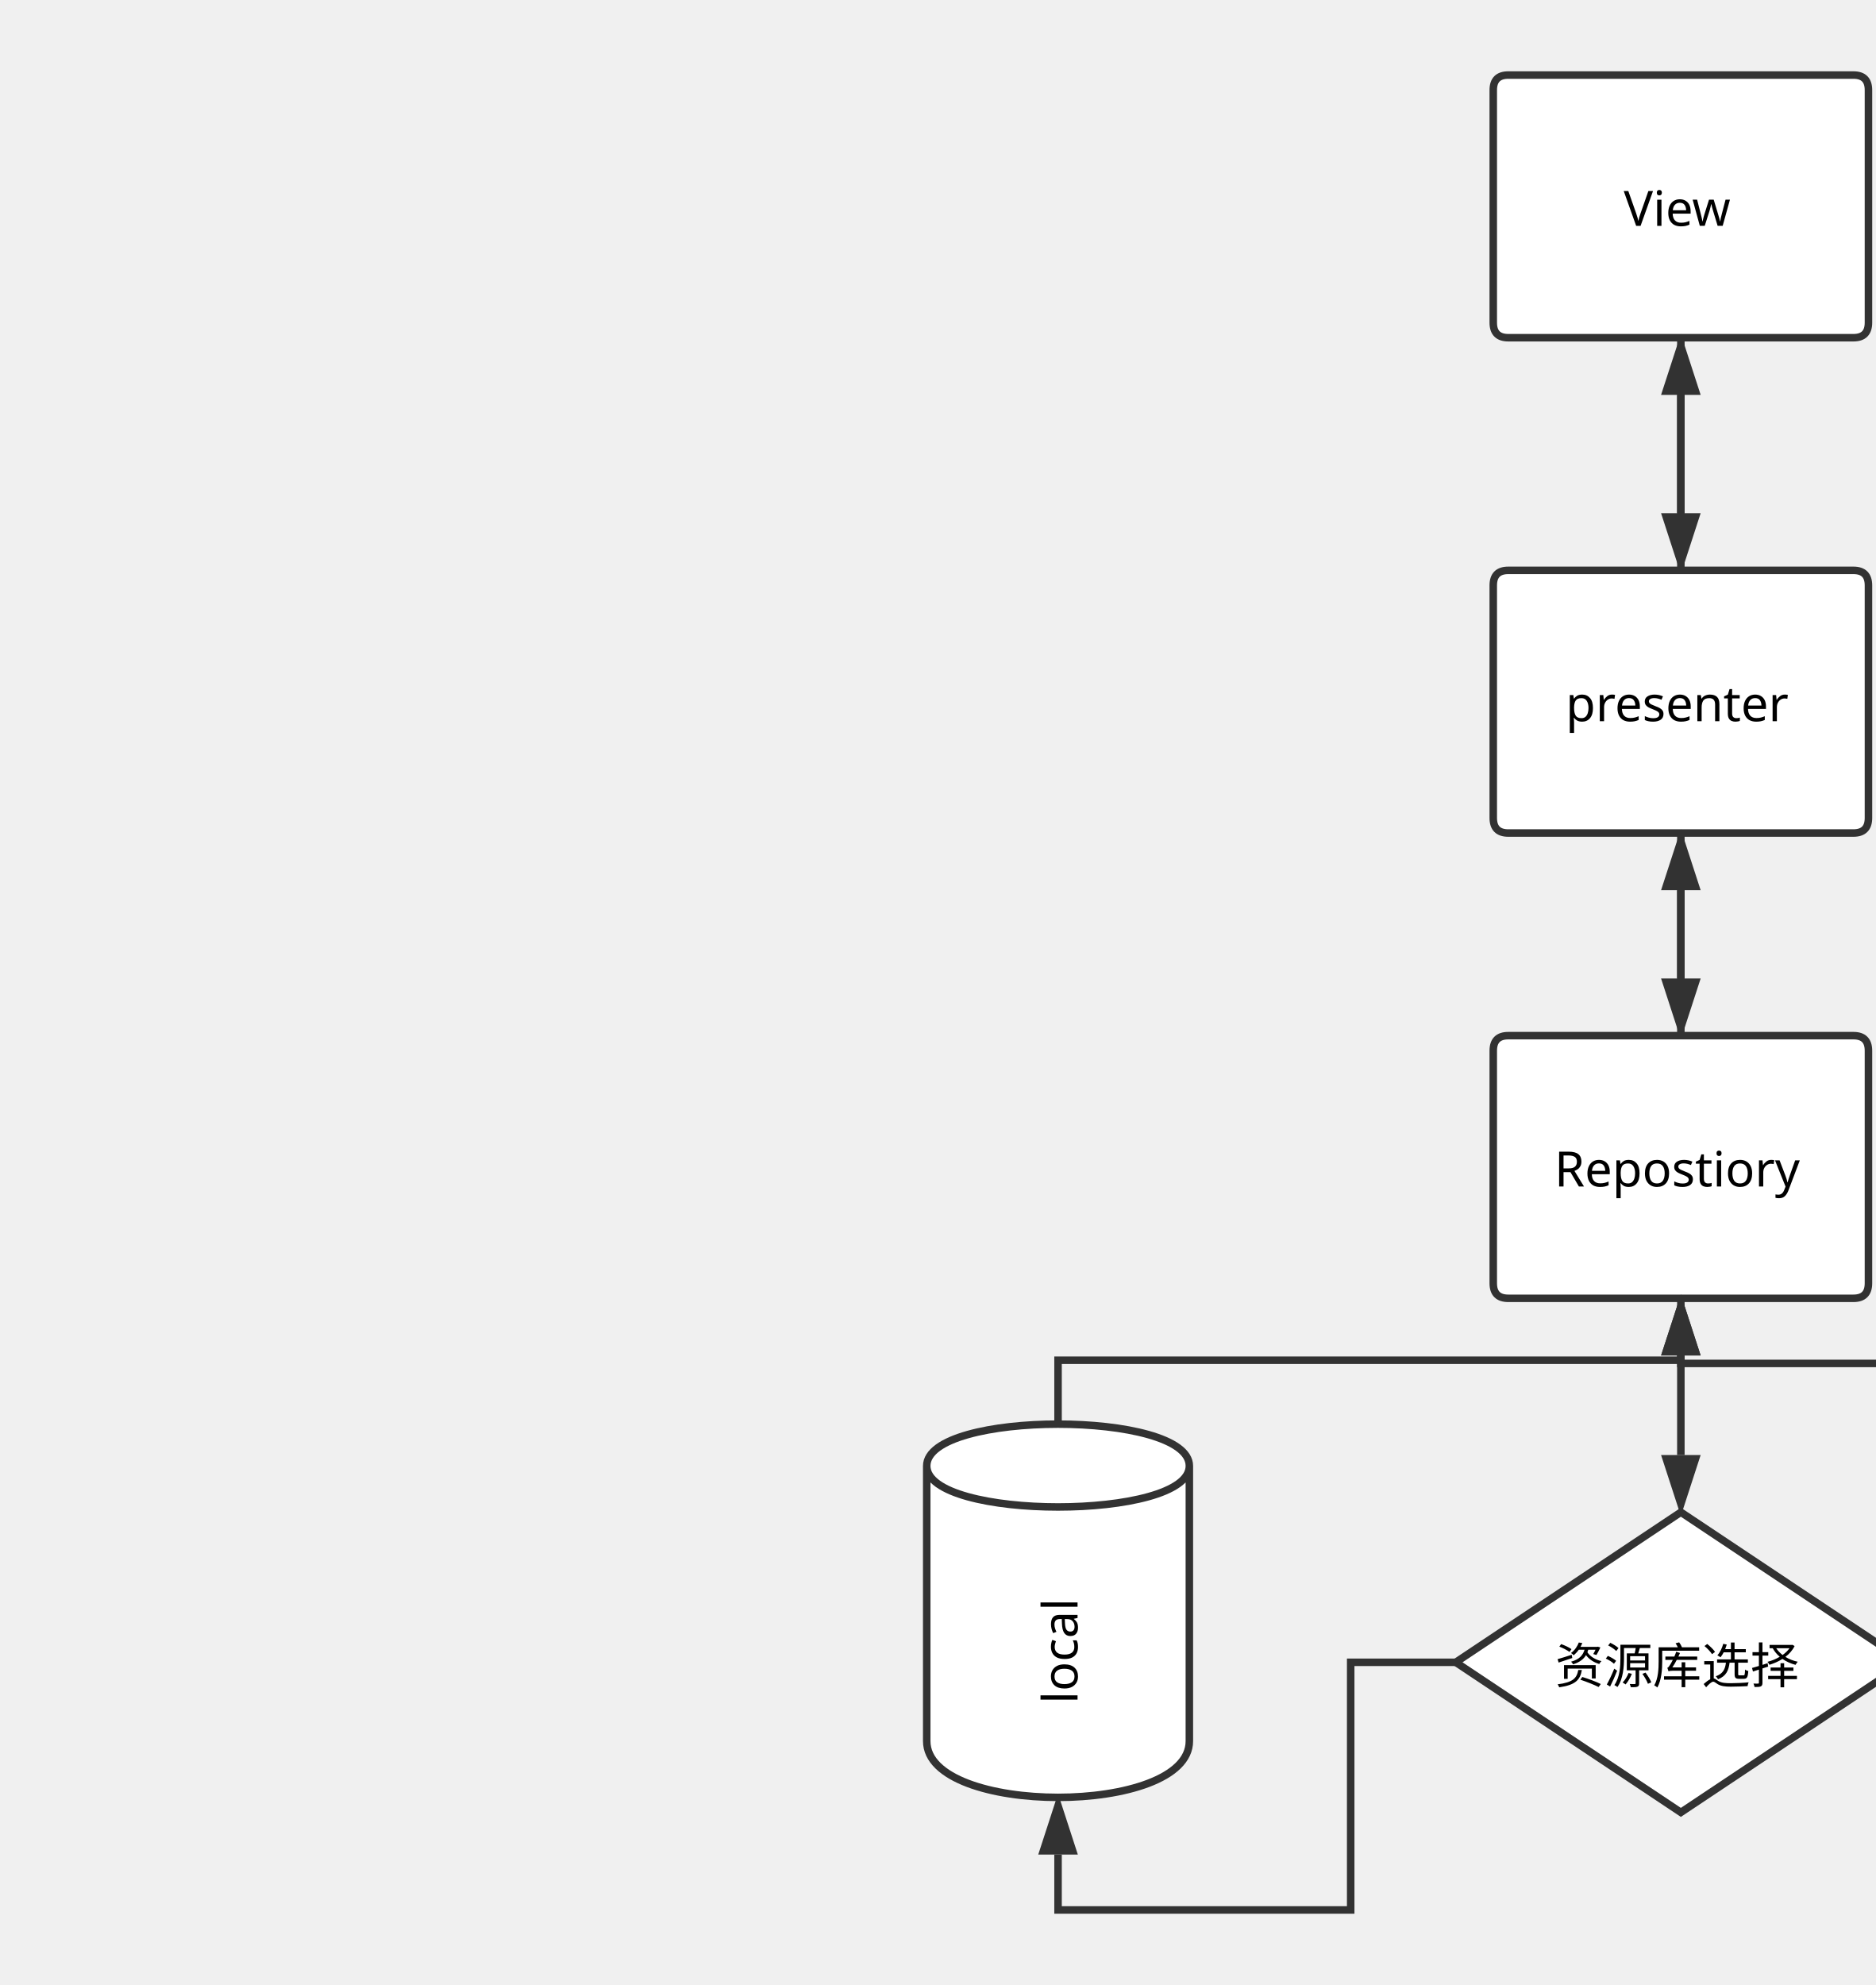
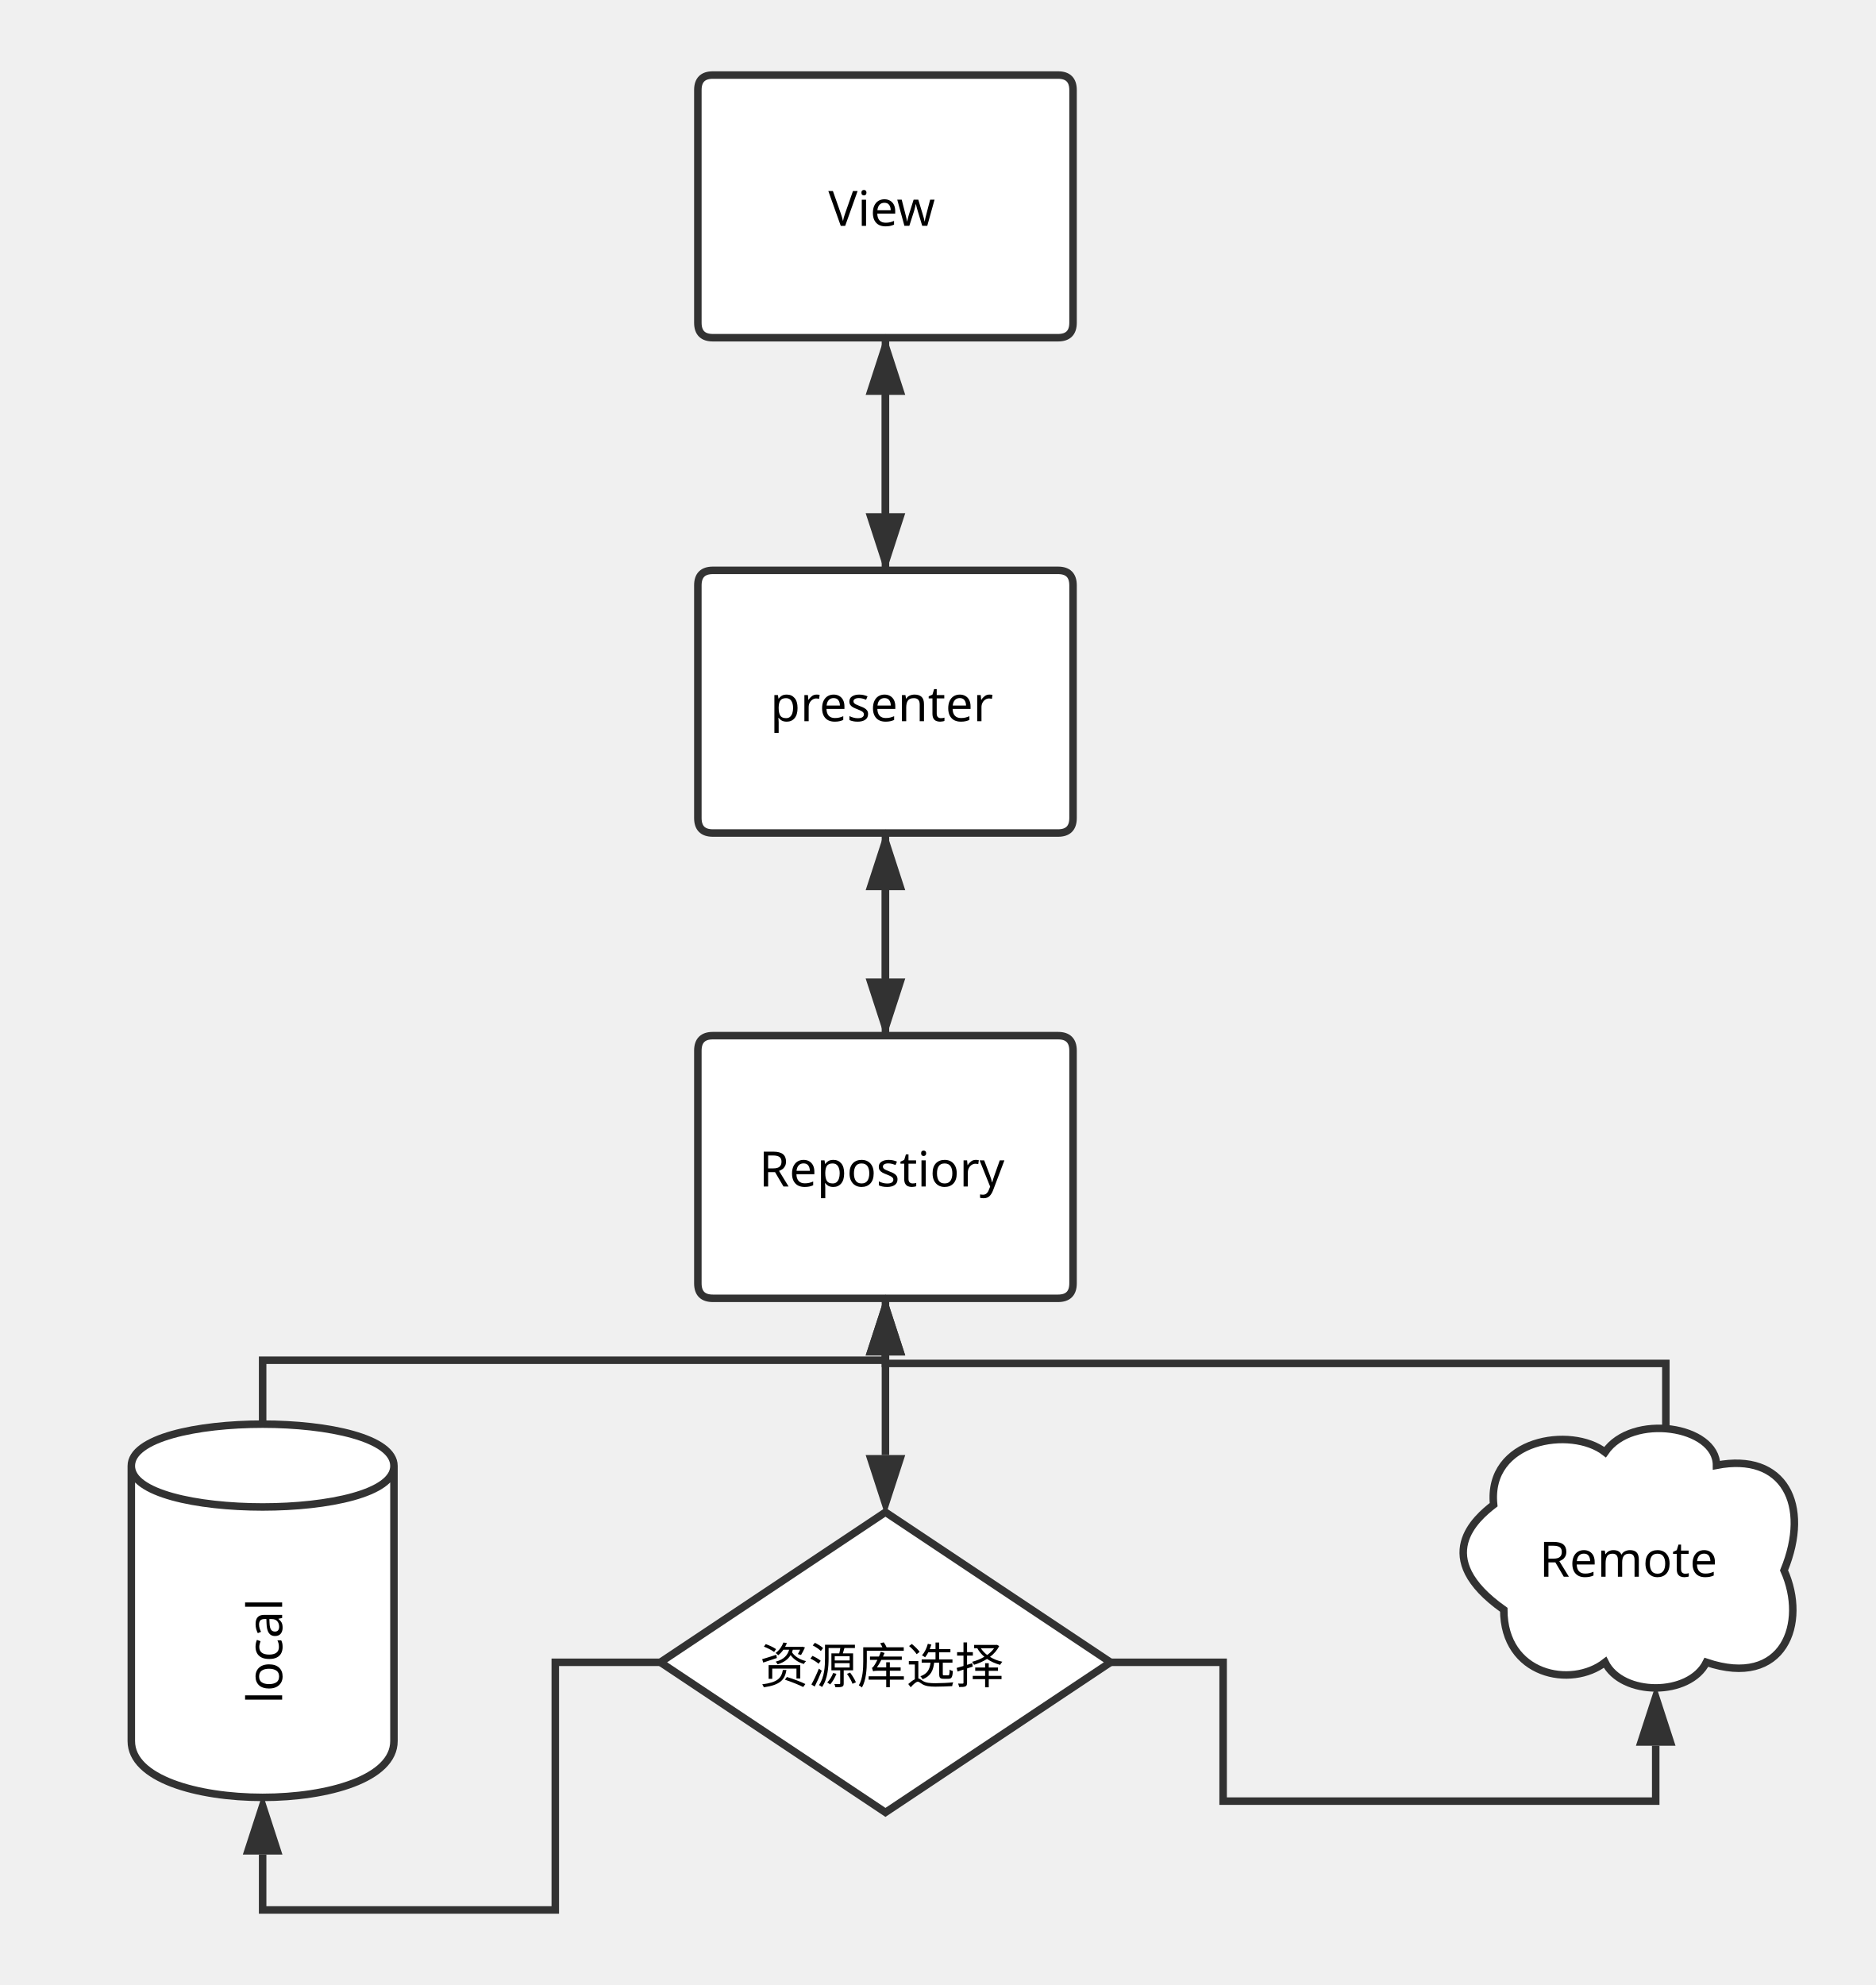
- <svg xmlns="http://www.w3.org/2000/svg" id="processonSvg1000" viewBox="189 389.0 500.0 529.0" width="500.0" height="529.0">
+ <svg xmlns="http://www.w3.org/2000/svg" id="processonSvg1000" viewBox="401.0 389.0 500.0 529.0" width="500.0" height="529.0">
  <defs id="ProcessOnDefs1001">
    <marker id="ProcessOnMarker1023" markerUnits="userSpaceOnUse" orient="auto" markerWidth="16.236" markerHeight="10.551" viewBox="-1.0 -1.376 16.236 10.551" refX="-1.0" refY="3.899">
      <path id="ProcessOnPath1024" d="M12.0 3.899L0.0 7.798V0.0Z" stroke="#323232" stroke-width="2.0" fill="#323232" transform="matrix(1.0,0.0,0.0,1.0,0.0,0.0)" />
    </marker>
    <marker id="ProcessOnMarker1027" markerUnits="userSpaceOnUse" orient="auto" markerWidth="16.236" markerHeight="10.551" viewBox="-1.0 -1.376 16.236 10.551" refX="-1.0" refY="3.899">
      <path id="ProcessOnPath1028" d="M12.0 3.899L0.0 7.798V0.0Z" stroke="#323232" stroke-width="2.0" fill="#323232" transform="matrix(1.0,0.0,0.0,1.0,0.0,0.0)" />
    </marker>
    <marker id="ProcessOnMarker1035" markerUnits="userSpaceOnUse" orient="auto" markerWidth="16.236" markerHeight="10.551" viewBox="-1.0 -1.376 16.236 10.551" refX="-1.0" refY="3.899">
      <path id="ProcessOnPath1036" d="M12.0 3.899L0.0 7.798V0.0Z" stroke="#323232" stroke-width="2.0" fill="#323232" transform="matrix(1.0,0.0,0.0,1.0,0.0,0.0)" />
    </marker>
    <marker id="ProcessOnMarker1043" markerUnits="userSpaceOnUse" orient="auto" markerWidth="16.236" markerHeight="10.551" viewBox="-1.0 -1.376 16.236 10.551" refX="-1.0" refY="3.899">
      <path id="ProcessOnPath1044" d="M12.0 3.899L0.0 7.798V0.0Z" stroke="#323232" stroke-width="2.0" fill="#323232" transform="matrix(1.0,0.0,0.0,1.0,0.0,0.0)" />
    </marker>
    <marker id="ProcessOnMarker1047" markerUnits="userSpaceOnUse" orient="auto" markerWidth="16.236" markerHeight="10.551" viewBox="-1.0 -1.376 16.236 10.551" refX="-1.0" refY="3.899">
      <path id="ProcessOnPath1048" d="M12.0 3.899L0.0 7.798V0.0Z" stroke="#323232" stroke-width="2.0" fill="#323232" transform="matrix(1.0,0.0,0.0,1.0,0.0,0.0)" />
    </marker>
    <marker id="ProcessOnMarker1051" markerUnits="userSpaceOnUse" orient="auto" markerWidth="16.236" markerHeight="10.551" viewBox="-1.0 -1.376 16.236 10.551" refX="-1.0" refY="3.899">
      <path id="ProcessOnPath1052" d="M12.0 3.899L0.0 7.798V0.0Z" stroke="#323232" stroke-width="2.0" fill="#323232" transform="matrix(1.0,0.0,0.0,1.0,0.0,0.0)" />
    </marker>
    <marker id="ProcessOnMarker1055" markerUnits="userSpaceOnUse" orient="auto" markerWidth="16.236" markerHeight="10.551" viewBox="-1.0 -1.376 16.236 10.551" refX="-1.0" refY="3.899">
      <path id="ProcessOnPath1056" d="M12.0 3.899L0.0 7.798V0.0Z" stroke="#323232" stroke-width="2.0" fill="#323232" transform="matrix(1.0,0.0,0.0,1.0,0.0,0.0)" />
    </marker>
    <marker id="ProcessOnMarker1059" markerUnits="userSpaceOnUse" orient="auto" markerWidth="16.236" markerHeight="10.551" viewBox="-1.0 -1.376 16.236 10.551" refX="-1.0" refY="3.899">
      <path id="ProcessOnPath1060" d="M12.0 3.899L0.0 7.798V0.0Z" stroke="#323232" stroke-width="2.0" fill="#323232" transform="matrix(1.0,0.0,0.0,1.0,0.0,0.0)" />
    </marker>
    <marker id="ProcessOnMarker1063" markerUnits="userSpaceOnUse" orient="auto" markerWidth="16.236" markerHeight="10.551" viewBox="-1.0 -1.376 16.236 10.551" refX="-1.0" refY="3.899">
      <path id="ProcessOnPath1064" d="M12.0 3.899L0.0 7.798V0.0Z" stroke="#323232" stroke-width="2.0" fill="#323232" transform="matrix(1.0,0.0,0.0,1.0,0.0,0.0)" />
    </marker>
  </defs>
  <g id="ProcessOnG1002">
    <path id="ProcessOnPath1003" d="M401.0 389.0H901.0V918.0H401.0V389.0Z" fill="none" />
    <g id="ProcessOnG1004">
      <g id="ProcessOnG1005" transform="matrix(1.0,0.0,0.0,1.0,587.0,409.0)" opacity="1.0">
        <path id="ProcessOnPath1006" d="M0.0 4.0Q0.0 0.0 4.0 0.0L96.0 0.0Q100.0 0.0 100.0 4.0L100.0 66.0Q100.0 70.0 96.0 70.0L4.0 70.0Q0.0 70.0 0.0 66.0Z" stroke="#323232" stroke-width="2.0" stroke-dasharray="none" opacity="1.0" fill="#ffffff" />
        <g id="ProcessOnG1007" transform="matrix(1.0,0.0,0.0,1.0,10.0,26.875)">
          <text id="ProcessOnText1008" fill="#000000" font-size="13" x="39.0" y="13.325" font-family="微软雅黑" font-weight="normal" font-style="normal" text-decoration="none" family="微软雅黑" text-anchor="middle" size="13">View</text>
        </g>
      </g>
      <g id="ProcessOnG1009" transform="matrix(1.0,0.0,0.0,1.0,587.0,541.0)" opacity="1.0">
        <path id="ProcessOnPath1010" d="M0.0 4.0Q0.0 0.0 4.0 0.0L96.0 0.0Q100.0 0.0 100.0 4.0L100.0 66.0Q100.0 70.0 96.0 70.0L4.0 70.0Q0.0 70.0 0.0 66.0Z" stroke="#323232" stroke-width="2.0" stroke-dasharray="none" opacity="1.0" fill="#ffffff" />
        <g id="ProcessOnG1011" transform="matrix(1.0,0.0,0.0,1.0,10.0,26.875)">
          <text id="ProcessOnText1012" fill="#000000" font-size="13" x="39.0" y="13.325" font-family="微软雅黑" font-weight="normal" font-style="normal" text-decoration="none" family="微软雅黑" text-anchor="middle" size="13">presenter</text>
        </g>
      </g>
      <g id="ProcessOnG1013" transform="matrix(1.0,0.0,0.0,1.0,587.0,665.0)" opacity="1.0">
        <path id="ProcessOnPath1014" d="M0.0 4.0Q0.0 0.0 4.0 0.0L96.0 0.0Q100.0 0.0 100.0 4.0L100.0 66.0Q100.0 70.0 96.0 70.0L4.0 70.0Q0.0 70.0 0.0 66.0Z" stroke="#323232" stroke-width="2.0" stroke-dasharray="none" opacity="1.0" fill="#ffffff" />
        <g id="ProcessOnG1015" transform="matrix(1.0,0.0,0.0,1.0,10.0,26.875)">
          <text id="ProcessOnText1016" fill="#000000" font-size="13" x="39.0" y="13.325" font-family="微软雅黑" font-weight="normal" font-style="normal" text-decoration="none" family="微软雅黑" text-anchor="middle" size="13">Repostiory</text>
        </g>
      </g>
      <g id="ProcessOnG1017" transform="matrix(1.0,0.0,0.0,1.0,577.0,792.0)" opacity="1.0">
        <path id="ProcessOnPath1018" d="M0.0 40.0L60.0 0.0L120.0 40.0L60.0 80.0Z" stroke="#323232" stroke-width="2.0" stroke-dasharray="none" opacity="1.0" fill="#ffffff" />
        <g id="ProcessOnG1019" transform="matrix(1.0,0.0,0.0,1.0,10.0,32.275)">
          <text id="ProcessOnText1020" fill="#000000" font-size="13" x="49.0" y="13.325" font-family="微软雅黑" font-weight="normal" font-style="normal" text-decoration="none" family="微软雅黑" text-anchor="middle" size="13">资源库选择</text>
        </g>
      </g>
      <g id="ProcessOnG1021">
        <path id="ProcessOnPath1022" d="M637.0 735.0L637.0 763.5L637.0 763.5L637.0 776.764" stroke="#323232" stroke-width="2.0" stroke-dasharray="none" fill="none" marker-end="url(#ProcessOnMarker1023)" />
      </g>
      <g id="ProcessOnG1025">
        <path id="ProcessOnPath1026" d="M697.0 832.0L727.0 832.0L727.0 869.0L842.3 869.0L842.3 854.236" stroke="#323232" stroke-width="2.0" stroke-dasharray="none" fill="none" marker-end="url(#ProcessOnMarker1027)" />
      </g>
      <g id="ProcessOnG1029" transform="matrix(-1.8369701987210297E-16,-1.0,1.0,-1.8369701987210297E-16,436.0,868.0)" opacity="1.0">
        <path id="ProcessOnPath1030" d="M15.0 0.0L88.333 0.0C103.182 0.0 103.182 70.0 88.333 70.0L15.0 70.0C-5.0 70.0 -5.0 0.0 15.0 0.0ZM88.333 0.0C73.75 0.0 73.75 70.0 88.333 70.0C73.75 70.0 73.75 0.0 88.333 0.0" stroke="#323232" stroke-width="2.0" stroke-dasharray="none" opacity="1.0" fill="#ffffff" />
        <g id="ProcessOnG1031" transform="matrix(1.0,0.0,0.0,1.0,0.0,26.875)">
          <text id="ProcessOnText1032" fill="#000000" font-size="13" x="39.0" y="13.325" font-family="微软雅黑" font-weight="normal" font-style="normal" text-decoration="none" family="微软雅黑" text-anchor="middle" size="13">local</text>
        </g>
      </g>
      <g id="ProcessOnG1033">
        <path id="ProcessOnPath1034" d="M577.0 832.0L549.0 832.0L549.0 898.0L471.0 898.0L471.0 883.236" stroke="#323232" stroke-width="2.0" stroke-dasharray="none" fill="none" marker-end="url(#ProcessOnMarker1035)" />
      </g>
      <g id="ProcessOnG1037" transform="matrix(1.0,0.0,0.0,1.0,791.0,769.0)" opacity="1.0">
        <path id="ProcessOnPath1038" d="M10.8 49.0C-9.0 35.0 3.6 24.5 8.1 21.0C6.3 3.5 28.8 0.0 37.8 7.0C45.0 -3.5 67.5 0.0 67.5 10.5C85.5 7.0 92.7 21.0 85.5 38.5C91.8 52.5 85.5 70.0 64.8 63.0C60.3 72.1 42.3 72.1 37.8 63.0C28.8 70.0 10.8 66.5 10.8 49.0Z" stroke="#323232" stroke-width="2.0" stroke-dasharray="none" opacity="1.0" fill="#ffffff" />
        <g id="ProcessOnG1039" transform="matrix(1.0,0.0,0.0,1.0,10.0,26.875)">
          <text id="ProcessOnText1040" fill="#000000" font-size="13" x="34.0" y="13.325" font-family="微软雅黑" font-weight="normal" font-style="normal" text-decoration="none" family="微软雅黑" text-anchor="middle" size="13">Remote</text>
        </g>
      </g>
      <g id="ProcessOnG1041">
        <path id="ProcessOnPath1042" d="M637.0 479.0L637.0 510.0L637.0 510.0L637.0 525.764" stroke="#323232" stroke-width="2.0" stroke-dasharray="none" fill="none" marker-end="url(#ProcessOnMarker1043)" />
      </g>
      <g id="ProcessOnG1045">
        <path id="ProcessOnPath1046" d="M637.0 611.0L637.0 638.0L637.0 638.0L637.0 649.764" stroke="#323232" stroke-width="2.0" stroke-dasharray="none" fill="none" marker-end="url(#ProcessOnMarker1047)" />
      </g>
      <g id="ProcessOnG1049">
        <path id="ProcessOnPath1050" d="M471.0 768.0L471.0 751.5L637.0 751.5L637.0 750.236" stroke="#323232" stroke-width="2.0" stroke-dasharray="none" fill="none" marker-end="url(#ProcessOnMarker1051)" />
      </g>
      <g id="ProcessOnG1053">
        <path id="ProcessOnPath1054" d="M845.0 769.7L845.0 752.35L637.0 752.35L637.0 750.236" stroke="#323232" stroke-width="2.0" stroke-dasharray="none" fill="none" marker-end="url(#ProcessOnMarker1055)" />
      </g>
      <g id="ProcessOnG1057">
        <path id="ProcessOnPath1058" d="M637.0 665.0L637.0 638.0L637.0 638.0L637.0 626.236" stroke="#323232" stroke-width="2.0" stroke-dasharray="none" fill="none" marker-end="url(#ProcessOnMarker1059)" />
      </g>
      <g id="ProcessOnG1061">
        <path id="ProcessOnPath1062" d="M637.0 541.0L637.0 510.0L637.0 510.0L637.0 494.236" stroke="#323232" stroke-width="2.0" stroke-dasharray="none" fill="none" marker-end="url(#ProcessOnMarker1063)" />
      </g>
    </g>
  </g>
</svg>
